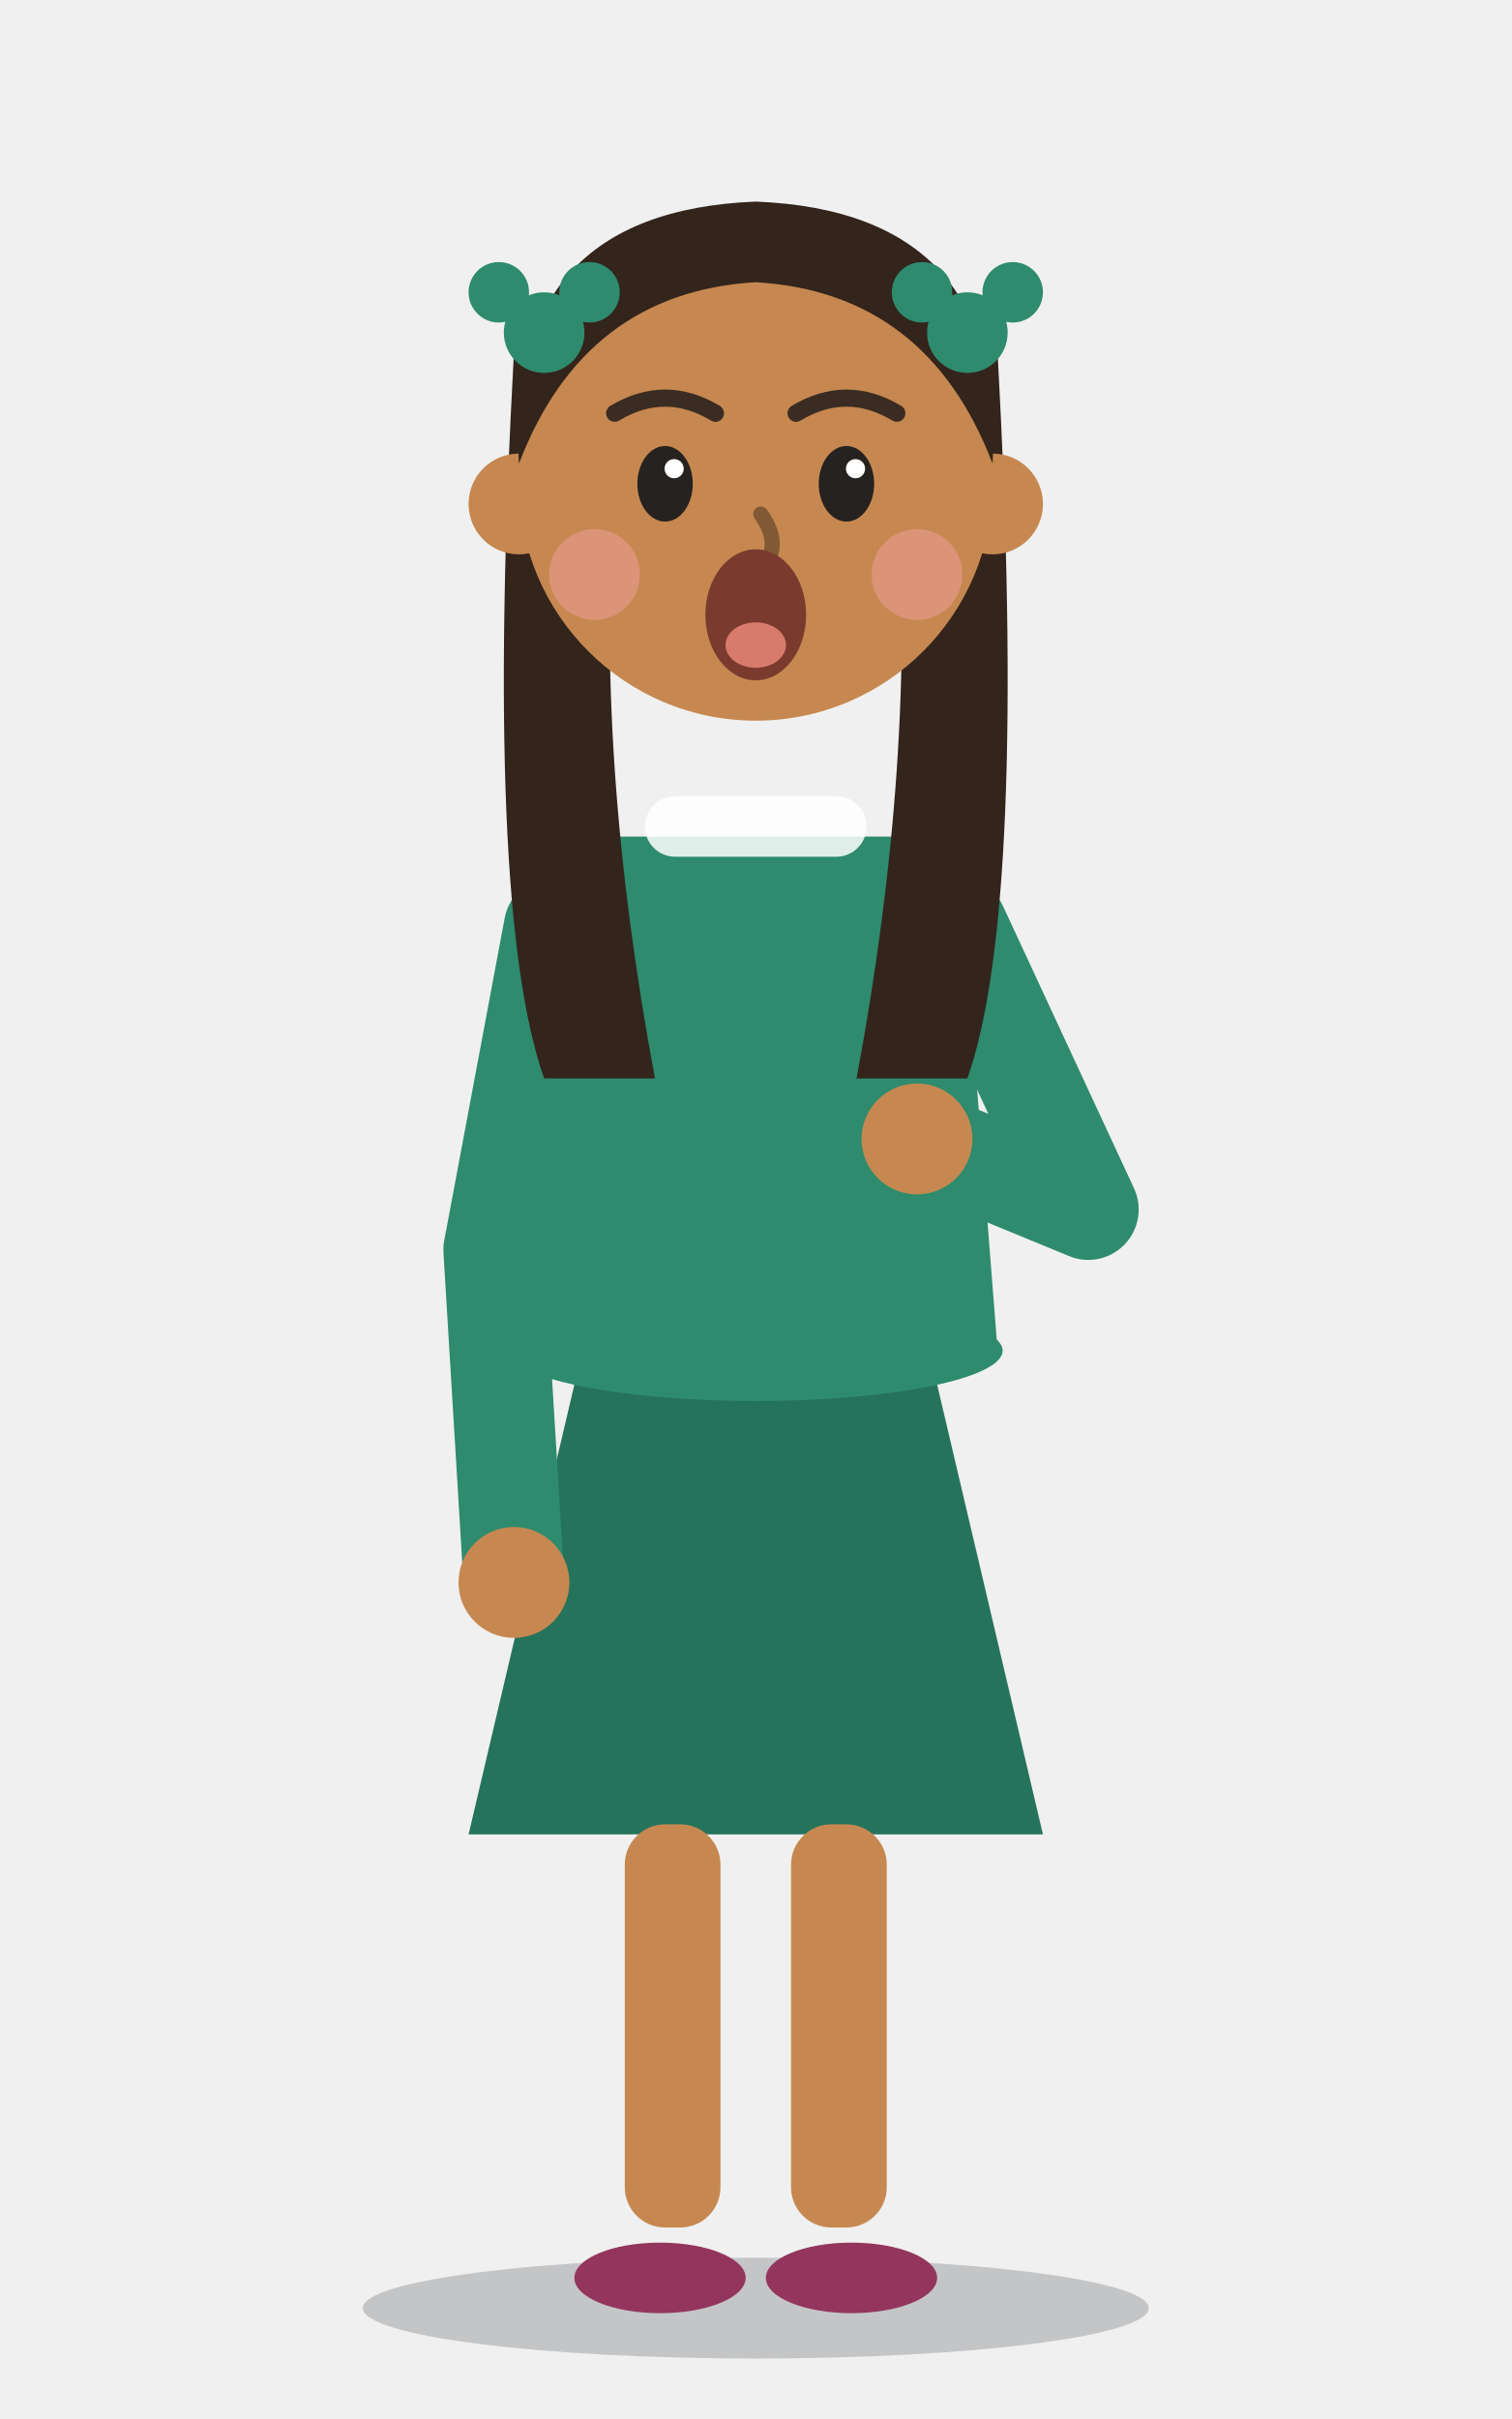
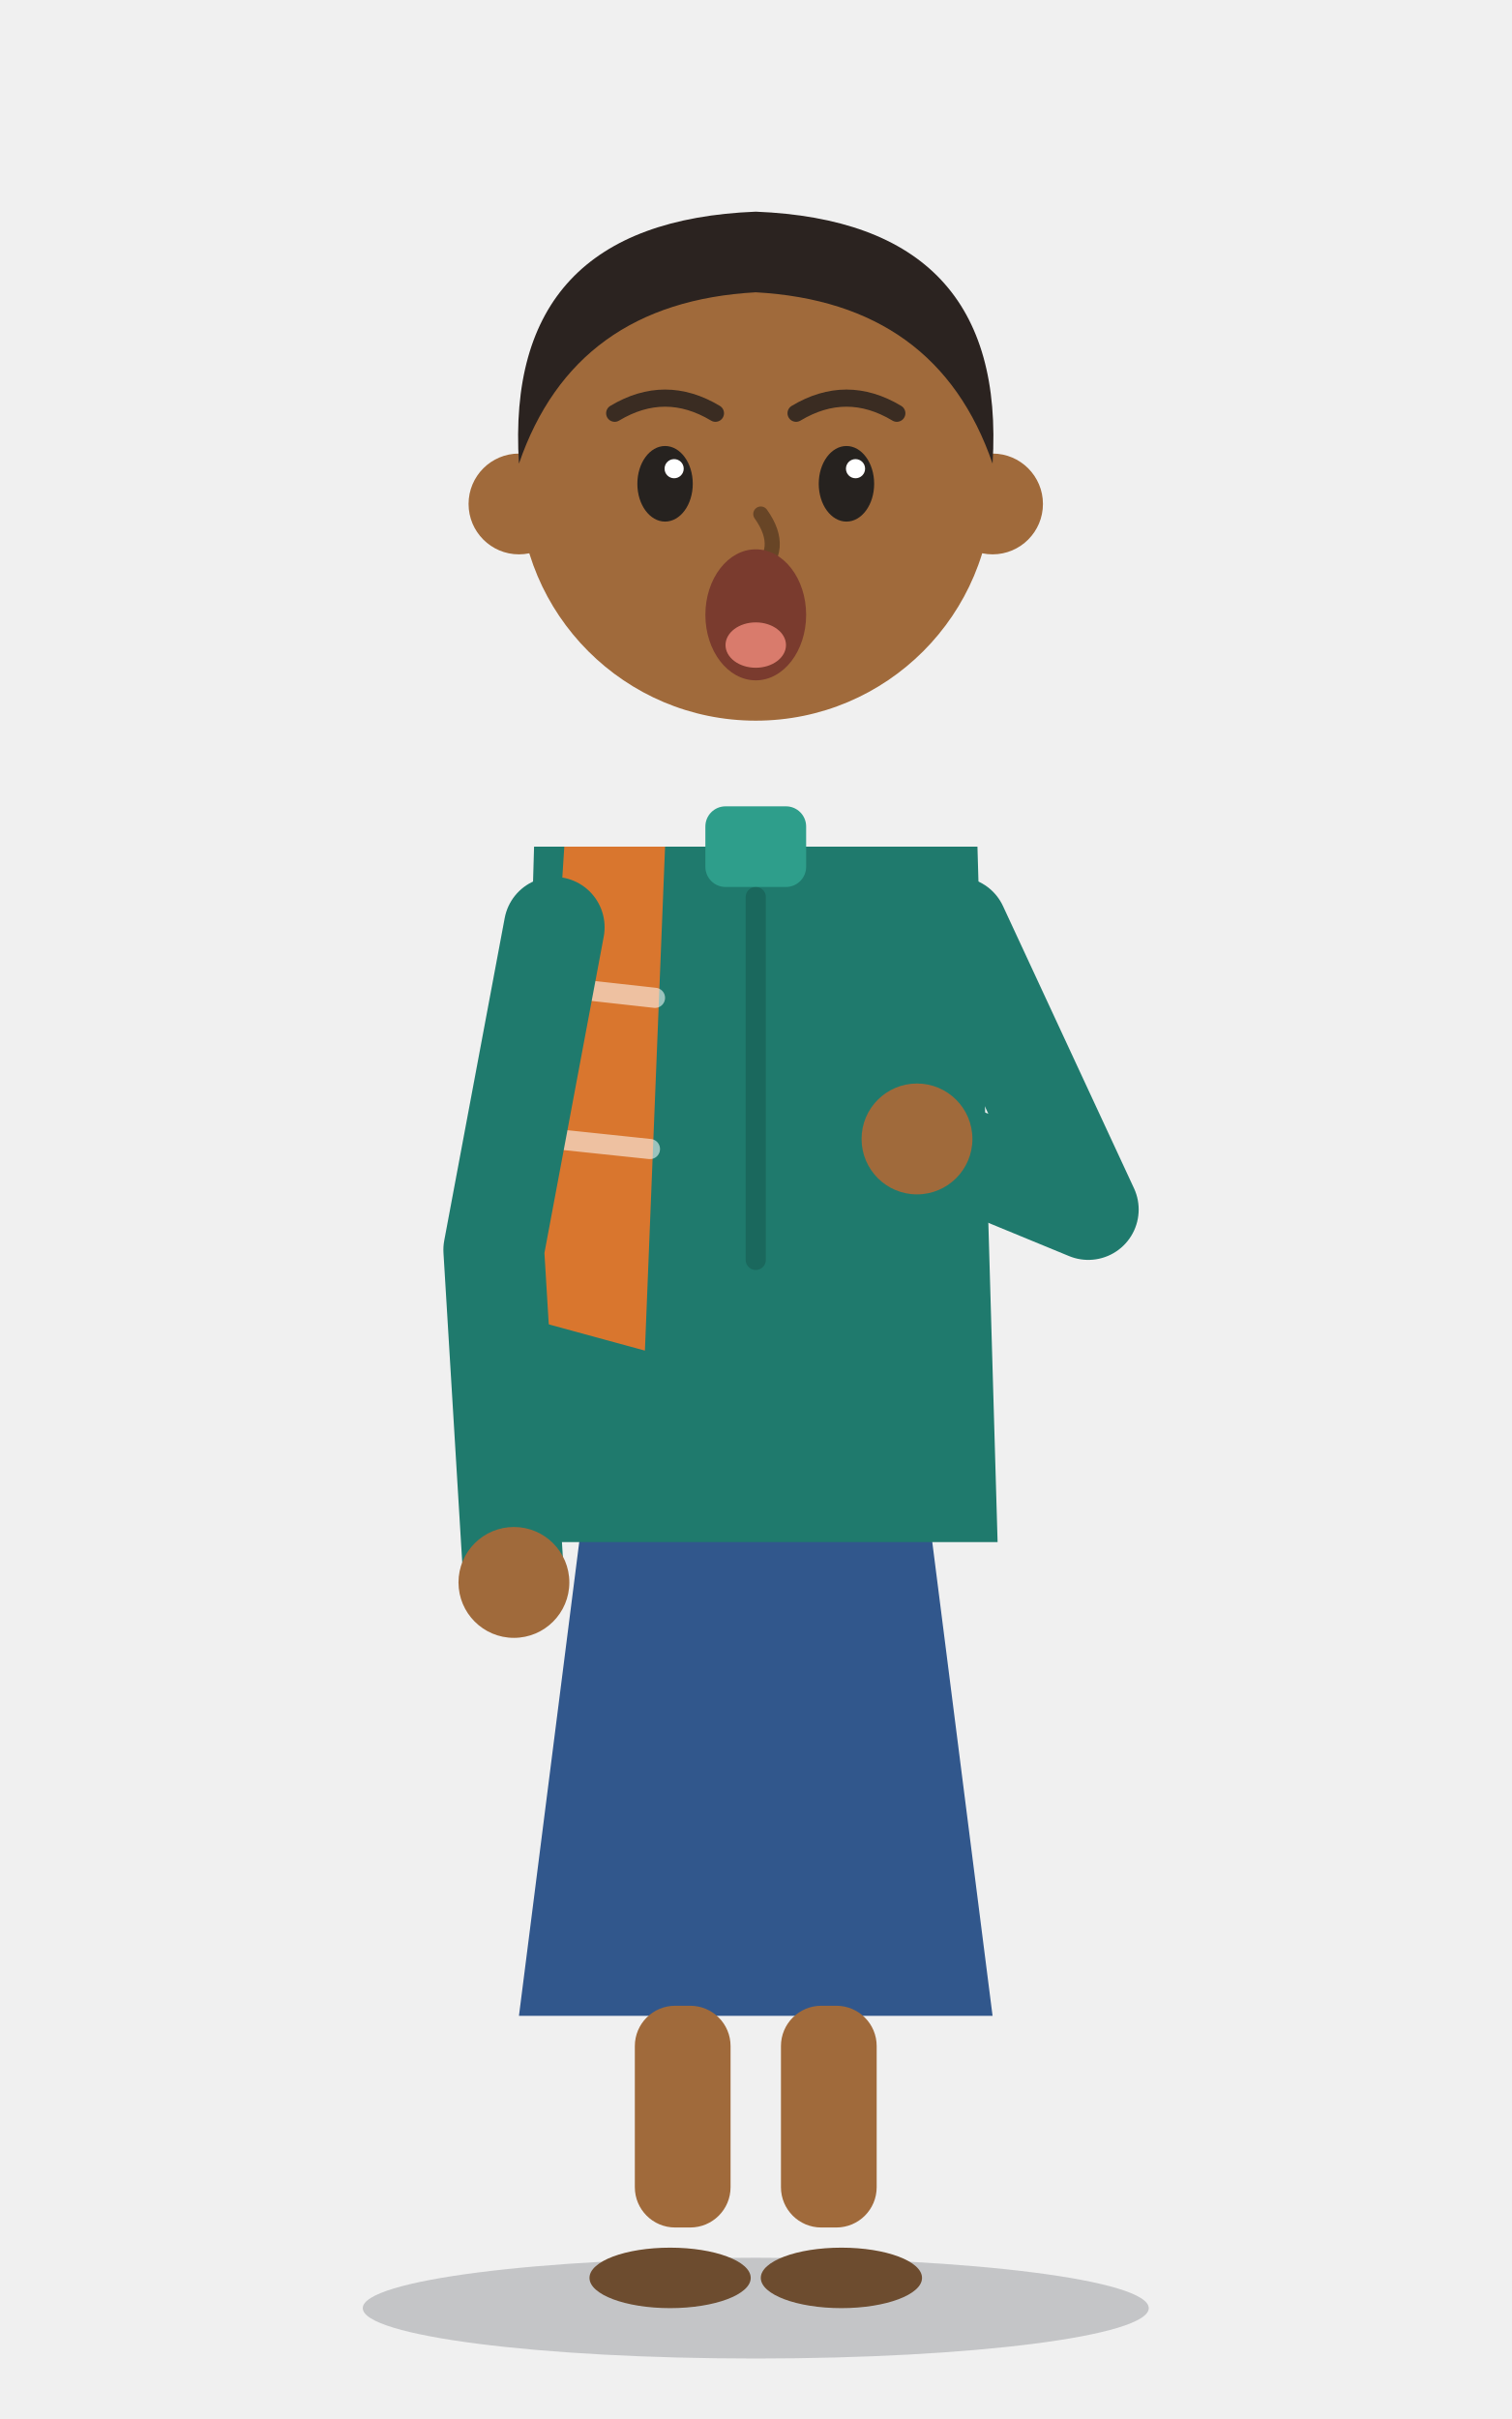
<svg xmlns="http://www.w3.org/2000/svg" viewBox="0 0 300 480">
  <ellipse cx="150" cy="458" rx="78" ry="10" fill="rgba(20,26,38,0.20)" />
-   <polygon points="117,262 183,262 207,364 93,364" fill="#26735c" stroke-linejoin="round" />
-   <rect x="124" y="362" width="19" height="80" fill="#c68850" rx="8" />
-   <rect x="157" y="362" width="19" height="80" fill="#c68850" rx="8" />
-   <ellipse cx="131" cy="452" rx="17" ry="7" fill="#93355d" />
-   <ellipse cx="169" cy="452" rx="17" ry="7" fill="#93355d" />
-   <path d="M110,166 L190,166 L198,268 L102,268 Z" fill="#2e8b6e" />
-   <ellipse cx="150" cy="268" rx="49" ry="10" fill="#2e8b6e" />
-   <rect x="128" y="158" width="44" height="12" fill="#ffffff" rx="6" opacity="0.85" />
-   <path d="M110,184 L98,248 L102,314" fill="none" stroke="#2e8b6e" stroke-width="20" stroke-linecap="round" stroke-linejoin="round" />
-   <circle cx="102" cy="314" r="11" fill="#c68850" />
-   <path d="M190,184 L216,240 L182,226" fill="none" stroke="#2e8b6e" stroke-width="20" stroke-linecap="round" stroke-linejoin="round" />
-   <circle cx="182" cy="226" r="11" fill="#c68850" />
-   <path d="M102,70 Q96,180 108,214 L130,214 Q118,150 122,96 Z" fill="#33241c" />
-   <path d="M198,70 Q204,180 192,214 L170,214 Q182,150 178,96 Z" fill="#33241c" />
-   <circle cx="103" cy="100" r="10" fill="#c68850" />
-   <circle cx="197" cy="100" r="10" fill="#c68850" />
-   <circle cx="150" cy="96" r="47" fill="#c68850" />
-   <path d="M103,92 Q100,42 150,40 Q200,42 197,92 Q184,58 150,56 Q116,58 103,92 Z" fill="#33241c" />
-   <circle cx="108" cy="66" r="8" fill="#2e8b6e" />
-   <circle cx="99" cy="58" r="6" fill="#2e8b6e" />
-   <circle cx="117" cy="58" r="6" fill="#2e8b6e" />
-   <circle cx="192" cy="66" r="8" fill="#2e8b6e" />
-   <circle cx="183" cy="58" r="6" fill="#2e8b6e" />
-   <circle cx="201" cy="58" r="6" fill="#2e8b6e" />
+   <polygon points="117,290 183,290 197,400 103,400" fill="#31578c" stroke-linejoin="round" />
+   <rect x="112" y="288" width="76" height="14" fill="#22354f" rx="5" />
+   <rect x="126" y="398" width="19" height="44" fill="#a06a3b" rx="8" />
+   <rect x="155" y="398" width="19" height="44" fill="#a06a3b" rx="8" />
+   <ellipse cx="133" cy="452" rx="16" ry="6" fill="#6d4c2f" />
+   <ellipse cx="167" cy="452" rx="16" ry="6" fill="#6d4c2f" />
+   <path d="M106,168 L194,168 L198,306 L102,306 Z" fill="#1f7a6d" />
+   <rect x="140" y="160" width="20" height="16" fill="#2e9e8b" rx="4" />
+   <line x1="150" y1="178" x2="150" y2="250" stroke="rgba(0,0,0,0.15)" stroke-width="4" stroke-linecap="round" />
+   <path d="M112,168 L132,168 L128,268 L106,262 Z" fill="#d9762e" />
+   <line x1="112" y1="196" x2="130" y2="198" stroke="#ffffff" stroke-width="4" stroke-linecap="round" opacity="0.55" />
+   <line x1="110" y1="226" x2="129" y2="228" stroke="#ffffff" stroke-width="4" stroke-linecap="round" opacity="0.55" />
+   <path d="M110,184 L98,248 L102,314" fill="none" stroke="#1f7a6d" stroke-width="20" stroke-linecap="round" stroke-linejoin="round" />
+   <circle cx="102" cy="314" r="11" fill="#a06a3b" />
+   <path d="M190,184 L216,240 L182,226" fill="none" stroke="#1f7a6d" stroke-width="20" stroke-linecap="round" stroke-linejoin="round" />
+   <circle cx="182" cy="226" r="11" fill="#a06a3b" />
+   <circle cx="103" cy="100" r="10" fill="#a06a3b" />
+   <circle cx="197" cy="100" r="10" fill="#a06a3b" />
+   <circle cx="150" cy="96" r="47" fill="#a06a3b" />
+   <path d="M103,92 Q100,44 150,42 Q200,44 197,92 Q186,60 150,58 Q114,60 103,92 Z" fill="#2b2320" />
  <ellipse cx="132" cy="96" rx="5.5" ry="7.5" fill="#26221f" />
  <circle cx="133.8" cy="93" r="1.9" fill="#ffffff" />
  <ellipse cx="168" cy="96" rx="5.5" ry="7.5" fill="#26221f" />
  <circle cx="169.8" cy="93" r="1.9" fill="#ffffff" />
  <path d="M122,82 q10,-6 20,0" fill="none" stroke="#3a2c22" stroke-width="3.4" stroke-linecap="round" stroke-linejoin="round" />
  <path d="M158,82 q10,-6 20,0" fill="none" stroke="#3a2c22" stroke-width="3.4" stroke-linecap="round" stroke-linejoin="round" />
  <path d="M151,102 q5,7 -1,12" fill="none" stroke="rgba(0,0,0,0.35)" stroke-width="3" stroke-linecap="round" stroke-linejoin="round" />
-   <circle cx="118" cy="114" r="9" fill="#f2a0a0" opacity="0.5" />
-   <circle cx="182" cy="114" r="9" fill="#f2a0a0" opacity="0.5" />
  <ellipse cx="150" cy="122" rx="10" ry="13" fill="#7a3b2e" />
  <ellipse cx="150" cy="128" rx="6" ry="4.5" fill="#d97b6c" />
</svg>
